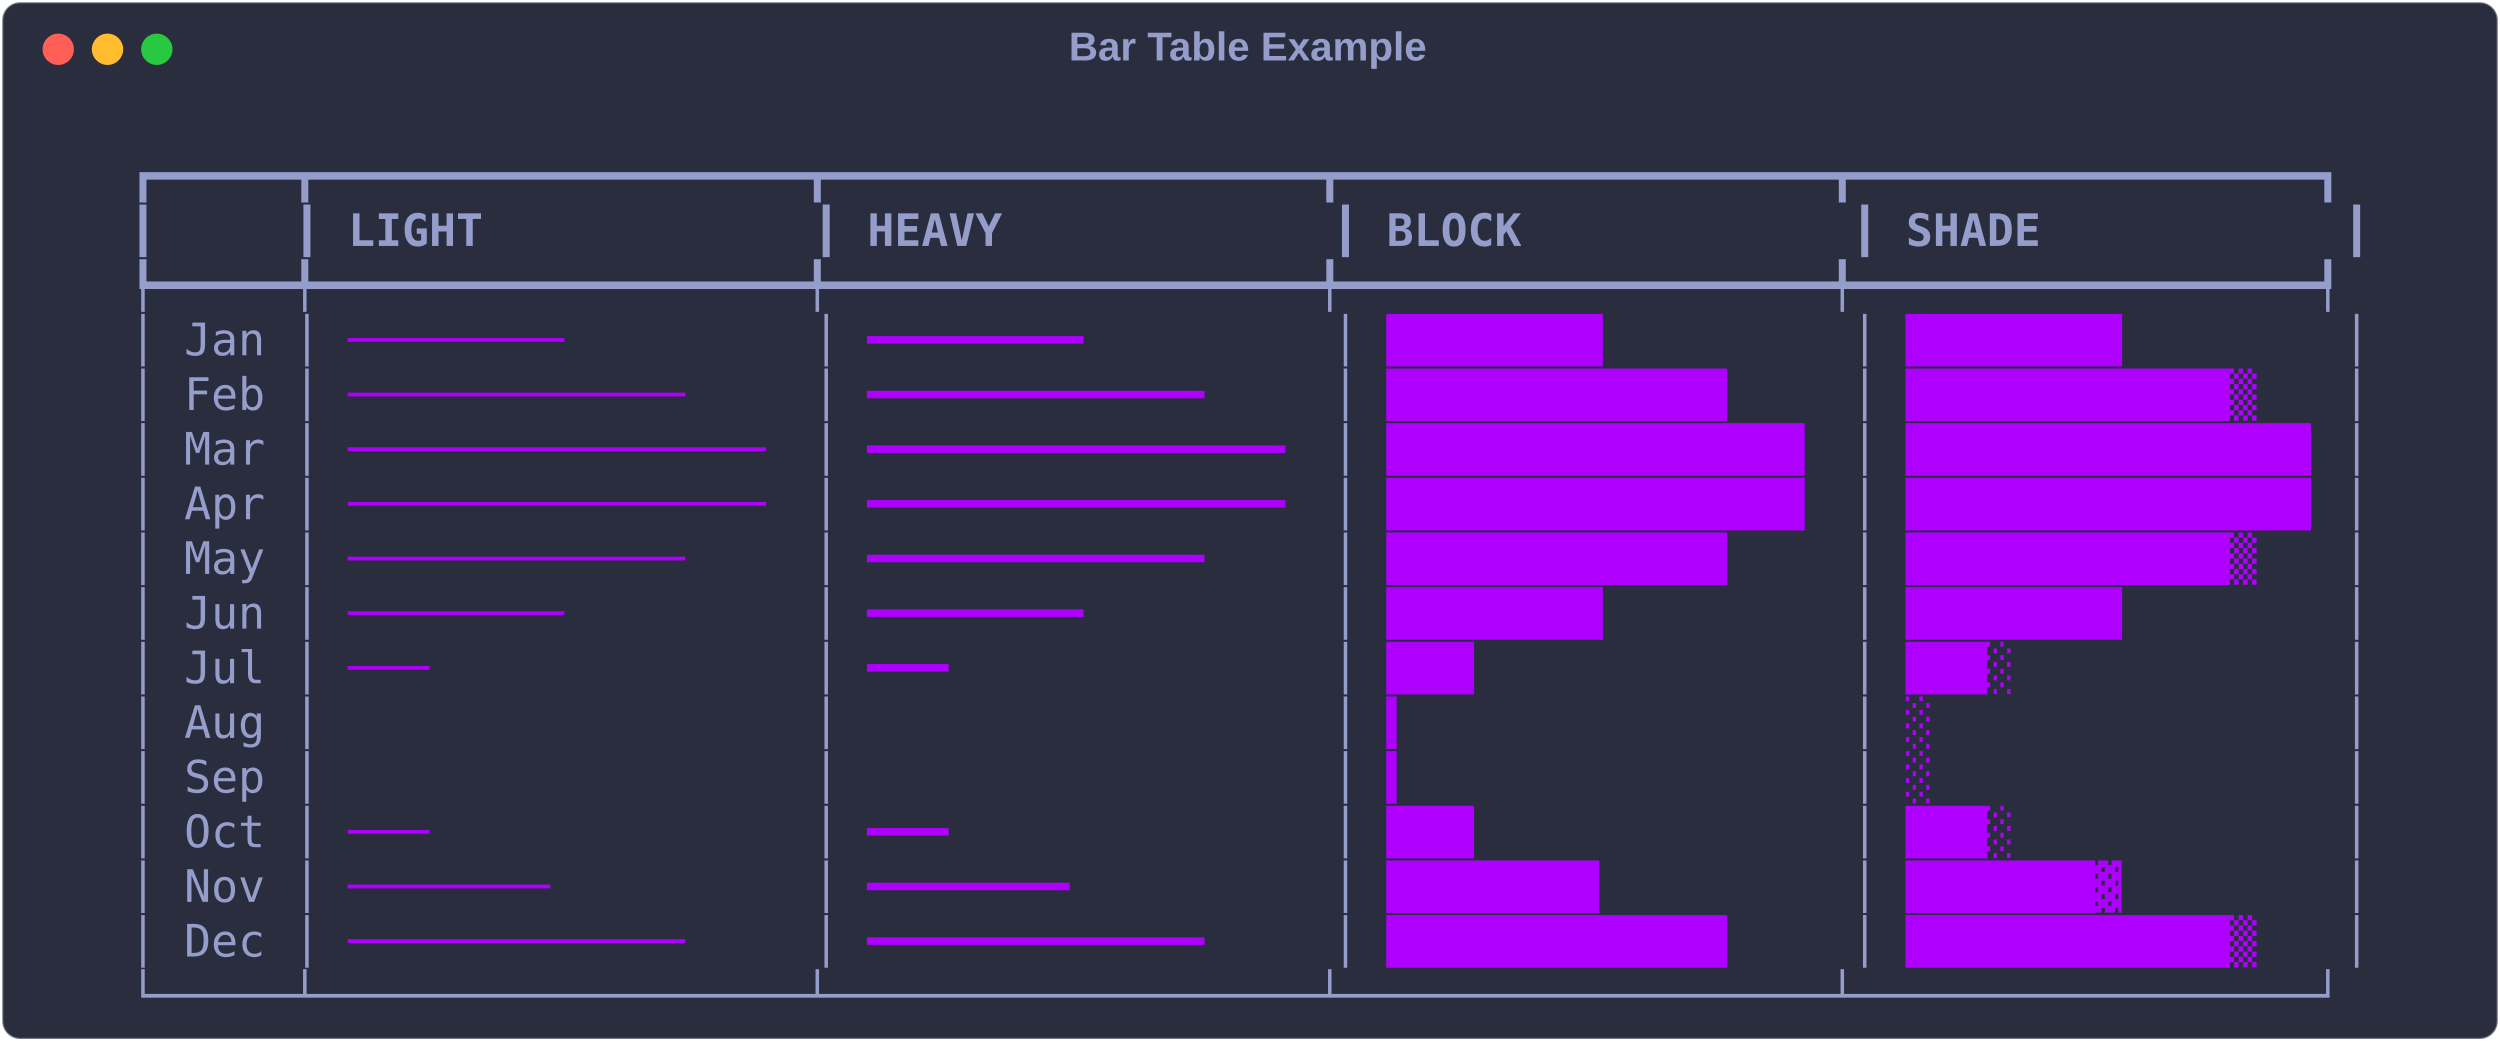
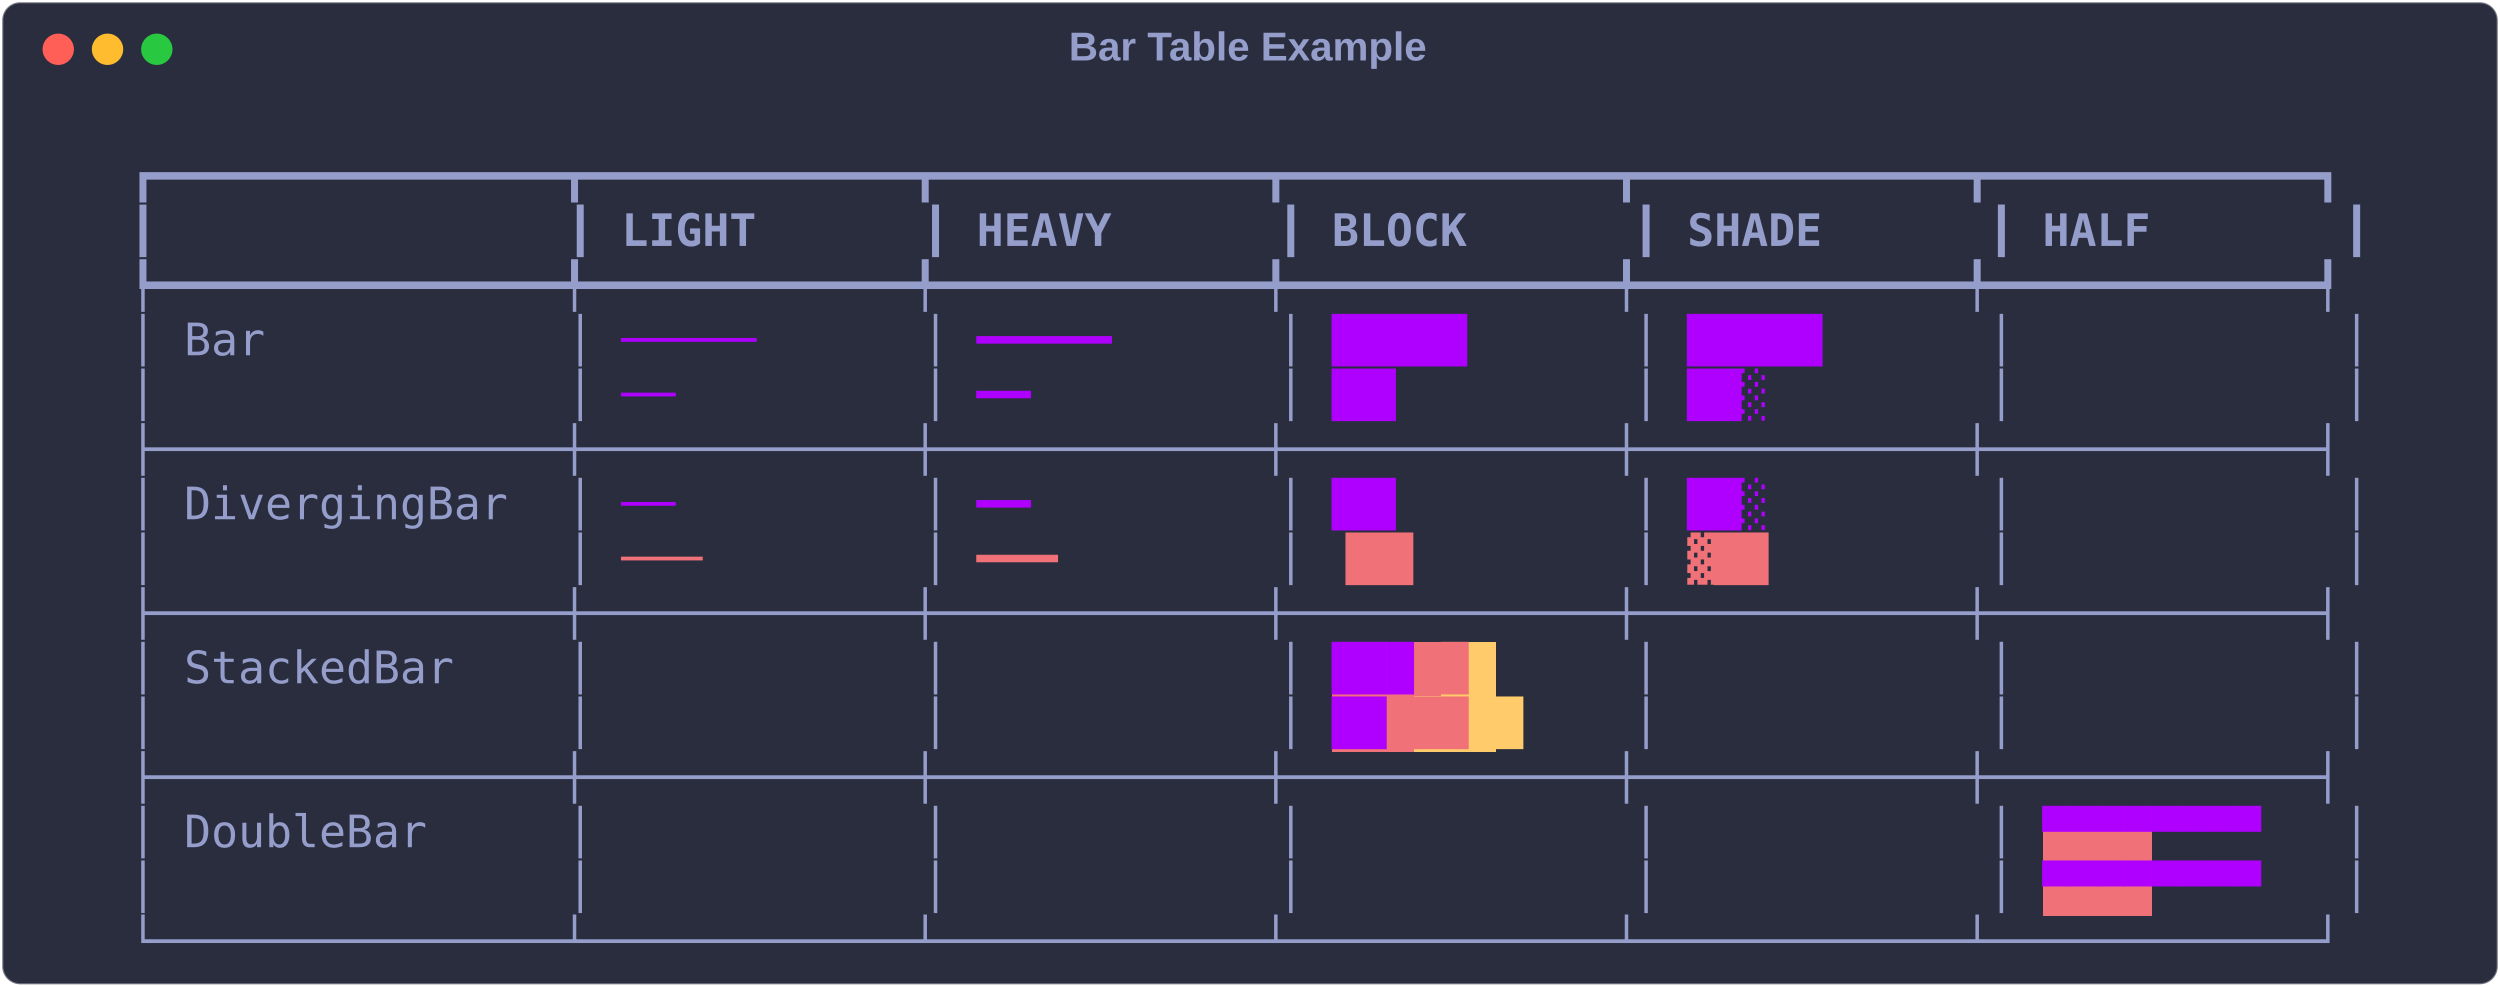
- <svg xmlns="http://www.w3.org/2000/svg" class="rich-terminal" viewBox="0 0 1116 464.8">
+ <svg xmlns="http://www.w3.org/2000/svg" class="rich-terminal" viewBox="0 0 1116 440.4">
  <style>

    @font-face {
        font-family: "Fira Code";
        src: local("FiraCode-Regular"),
                url("https://cdnjs.cloudflare.com/ajax/libs/firacode/6.2.0/woff2/FiraCode-Regular.woff2") format("woff2"),
                url("https://cdnjs.cloudflare.com/ajax/libs/firacode/6.2.0/woff/FiraCode-Regular.woff") format("woff");
        font-style: normal;
        font-weight: 400;
    }
    @font-face {
        font-family: "Fira Code";
        src: local("FiraCode-Bold"),
                url("https://cdnjs.cloudflare.com/ajax/libs/firacode/6.2.0/woff2/FiraCode-Bold.woff2") format("woff2"),
                url("https://cdnjs.cloudflare.com/ajax/libs/firacode/6.2.0/woff/FiraCode-Bold.woff") format("woff");
        font-style: bold;
        font-weight: 700;
    }

-     .terminal-346862782-matrix {
+     .terminal-2998901376-matrix {
        font-family: Fira Code, monospace;
        font-size: 20px;
        line-height: 24.4px;
        font-variant-east-asian: full-width;
    }

-     .terminal-346862782-title {
+     .terminal-2998901376-title {
        font-size: 18px;
        font-weight: bold;
        font-family: arial;
    }

-     .terminal-346862782-r1 { fill: #959dcb }
- .terminal-346862782-r2 { fill: #959dcb;font-weight: bold }
- .terminal-346862782-r3 { fill: #af00ff }
+     .terminal-2998901376-r1 { fill: #959dcb }
+ .terminal-2998901376-r2 { fill: #959dcb;font-weight: bold }
+ .terminal-2998901376-r3 { fill: #af00ff }
+ .terminal-2998901376-r4 { fill: #f07178 }
+ .terminal-2998901376-r5 { fill: #ffcb6b }
    </style>
  <defs>
-     <clipPath id="terminal-346862782-clip-terminal">
-       <rect x="0" y="0" width="1097.0" height="413.8" />
-     </clipPath>
-     <clipPath id="terminal-346862782-line-0">
+     <clipPath id="terminal-2998901376-clip-terminal">
+       <rect x="0" y="0" width="1097.0" height="389.4" />
+     </clipPath>
+     <clipPath id="terminal-2998901376-line-0">
      <rect x="0" y="1.5" width="1098" height="24.65" />
    </clipPath>
-     <clipPath id="terminal-346862782-line-1">
+     <clipPath id="terminal-2998901376-line-1">
      <rect x="0" y="25.9" width="1098" height="24.65" />
    </clipPath>
-     <clipPath id="terminal-346862782-line-2">
+     <clipPath id="terminal-2998901376-line-2">
      <rect x="0" y="50.3" width="1098" height="24.65" />
    </clipPath>
-     <clipPath id="terminal-346862782-line-3">
+     <clipPath id="terminal-2998901376-line-3">
      <rect x="0" y="74.7" width="1098" height="24.65" />
    </clipPath>
-     <clipPath id="terminal-346862782-line-4">
+     <clipPath id="terminal-2998901376-line-4">
      <rect x="0" y="99.1" width="1098" height="24.65" />
    </clipPath>
-     <clipPath id="terminal-346862782-line-5">
+     <clipPath id="terminal-2998901376-line-5">
      <rect x="0" y="123.5" width="1098" height="24.65" />
    </clipPath>
-     <clipPath id="terminal-346862782-line-6">
+     <clipPath id="terminal-2998901376-line-6">
      <rect x="0" y="147.9" width="1098" height="24.65" />
    </clipPath>
-     <clipPath id="terminal-346862782-line-7">
+     <clipPath id="terminal-2998901376-line-7">
      <rect x="0" y="172.3" width="1098" height="24.65" />
    </clipPath>
-     <clipPath id="terminal-346862782-line-8">
+     <clipPath id="terminal-2998901376-line-8">
      <rect x="0" y="196.7" width="1098" height="24.65" />
    </clipPath>
-     <clipPath id="terminal-346862782-line-9">
+     <clipPath id="terminal-2998901376-line-9">
      <rect x="0" y="221.1" width="1098" height="24.65" />
    </clipPath>
-     <clipPath id="terminal-346862782-line-10">
+     <clipPath id="terminal-2998901376-line-10">
      <rect x="0" y="245.5" width="1098" height="24.65" />
    </clipPath>
-     <clipPath id="terminal-346862782-line-11">
+     <clipPath id="terminal-2998901376-line-11">
      <rect x="0" y="269.9" width="1098" height="24.65" />
    </clipPath>
-     <clipPath id="terminal-346862782-line-12">
+     <clipPath id="terminal-2998901376-line-12">
      <rect x="0" y="294.3" width="1098" height="24.65" />
    </clipPath>
-     <clipPath id="terminal-346862782-line-13">
+     <clipPath id="terminal-2998901376-line-13">
      <rect x="0" y="318.7" width="1098" height="24.65" />
    </clipPath>
-     <clipPath id="terminal-346862782-line-14">
+     <clipPath id="terminal-2998901376-line-14">
      <rect x="0" y="343.1" width="1098" height="24.65" />
    </clipPath>
-     <clipPath id="terminal-346862782-line-15">
-       <rect x="0" y="367.5" width="1098" height="24.65" />
-     </clipPath>
  </defs>
-   <rect fill="#292d3e" stroke="rgba(255,255,255,0.35)" stroke-width="1" x="1" y="1" width="1114" height="462.8" rx="8" />
-   <text class="terminal-346862782-title" fill="#959dcb" text-anchor="middle" x="557" y="27">Bar Table Example</text>
+   <rect fill="#292d3e" stroke="rgba(255,255,255,0.35)" stroke-width="1" x="1" y="1" width="1114" height="438.4" rx="8" />
+   <text class="terminal-2998901376-title" fill="#959dcb" text-anchor="middle" x="557" y="27">Bar Table Example</text>
  <g transform="translate(26,22)">
    <circle cx="0" cy="0" r="7" fill="#ff5f57" />
    <circle cx="22" cy="0" r="7" fill="#febc2e" />
    <circle cx="44" cy="0" r="7" fill="#28c840" />
  </g>
-   <g transform="translate(9, 41)" clip-path="url(#terminal-346862782-clip-terminal)">
-     <g class="terminal-346862782-matrix">
-       <text class="terminal-346862782-r1" x="1098" y="20" textLength="12.2" clip-path="url(#terminal-346862782-line-0)">
- </text>
-       <text class="terminal-346862782-r1" x="48.8" y="44.4" textLength="1000.4" clip-path="url(#terminal-346862782-line-1)">┏━━━━━┳━━━━━━━━━━━━━━━━━━┳━━━━━━━━━━━━━━━━━━┳━━━━━━━━━━━━━━━━━━┳━━━━━━━━━━━━━━━━━┓</text>
-       <text class="terminal-346862782-r1" x="1098" y="44.4" textLength="12.2" clip-path="url(#terminal-346862782-line-1)">
- </text>
-       <text class="terminal-346862782-r1" x="48.8" y="68.8" textLength="12.2" clip-path="url(#terminal-346862782-line-2)">┃</text>
-       <text class="terminal-346862782-r1" x="122" y="68.8" textLength="12.2" clip-path="url(#terminal-346862782-line-2)">┃</text>
-       <text class="terminal-346862782-r2" x="146.4" y="68.8" textLength="195.2" clip-path="url(#terminal-346862782-line-2)">LIGHT           </text>
-       <text class="terminal-346862782-r1" x="353.8" y="68.8" textLength="12.2" clip-path="url(#terminal-346862782-line-2)">┃</text>
-       <text class="terminal-346862782-r2" x="378.2" y="68.8" textLength="195.2" clip-path="url(#terminal-346862782-line-2)">HEAVY           </text>
-       <text class="terminal-346862782-r1" x="585.6" y="68.8" textLength="12.2" clip-path="url(#terminal-346862782-line-2)">┃</text>
-       <text class="terminal-346862782-r2" x="610" y="68.8" textLength="195.2" clip-path="url(#terminal-346862782-line-2)">BLOCK           </text>
-       <text class="terminal-346862782-r1" x="817.4" y="68.8" textLength="12.2" clip-path="url(#terminal-346862782-line-2)">┃</text>
-       <text class="terminal-346862782-r2" x="841.8" y="68.8" textLength="183" clip-path="url(#terminal-346862782-line-2)">SHADE          </text>
-       <text class="terminal-346862782-r1" x="1037" y="68.8" textLength="12.2" clip-path="url(#terminal-346862782-line-2)">┃</text>
-       <text class="terminal-346862782-r1" x="1098" y="68.8" textLength="12.2" clip-path="url(#terminal-346862782-line-2)">
- </text>
-       <text class="terminal-346862782-r1" x="48.8" y="93.2" textLength="1000.4" clip-path="url(#terminal-346862782-line-3)">┡━━━━━╇━━━━━━━━━━━━━━━━━━╇━━━━━━━━━━━━━━━━━━╇━━━━━━━━━━━━━━━━━━╇━━━━━━━━━━━━━━━━━┩</text>
-       <text class="terminal-346862782-r1" x="1098" y="93.2" textLength="12.2" clip-path="url(#terminal-346862782-line-3)">
- </text>
-       <text class="terminal-346862782-r1" x="48.8" y="117.6" textLength="12.2" clip-path="url(#terminal-346862782-line-4)">│</text>
-       <text class="terminal-346862782-r1" x="73.2" y="117.6" textLength="36.6" clip-path="url(#terminal-346862782-line-4)">Jan</text>
-       <text class="terminal-346862782-r1" x="122" y="117.6" textLength="12.2" clip-path="url(#terminal-346862782-line-4)">│</text>
-       <text class="terminal-346862782-r3" x="146.4" y="117.6" textLength="195.2" clip-path="url(#terminal-346862782-line-4)">────────        </text>
-       <text class="terminal-346862782-r1" x="353.8" y="117.6" textLength="12.2" clip-path="url(#terminal-346862782-line-4)">│</text>
-       <text class="terminal-346862782-r3" x="378.2" y="117.6" textLength="195.2" clip-path="url(#terminal-346862782-line-4)">━━━━━━━━        </text>
-       <text class="terminal-346862782-r1" x="585.6" y="117.6" textLength="12.2" clip-path="url(#terminal-346862782-line-4)">│</text>
-       <text class="terminal-346862782-r3" x="610" y="117.6" textLength="195.2" clip-path="url(#terminal-346862782-line-4)">████████        </text>
-       <text class="terminal-346862782-r1" x="817.4" y="117.6" textLength="12.2" clip-path="url(#terminal-346862782-line-4)">│</text>
-       <text class="terminal-346862782-r3" x="841.8" y="117.6" textLength="183" clip-path="url(#terminal-346862782-line-4)">████████       </text>
-       <text class="terminal-346862782-r1" x="1037" y="117.6" textLength="12.2" clip-path="url(#terminal-346862782-line-4)">│</text>
-       <text class="terminal-346862782-r1" x="1098" y="117.6" textLength="12.2" clip-path="url(#terminal-346862782-line-4)">
- </text>
-       <text class="terminal-346862782-r1" x="48.8" y="142" textLength="12.2" clip-path="url(#terminal-346862782-line-5)">│</text>
-       <text class="terminal-346862782-r1" x="73.2" y="142" textLength="36.6" clip-path="url(#terminal-346862782-line-5)">Feb</text>
-       <text class="terminal-346862782-r1" x="122" y="142" textLength="12.2" clip-path="url(#terminal-346862782-line-5)">│</text>
-       <text class="terminal-346862782-r3" x="146.4" y="142" textLength="195.2" clip-path="url(#terminal-346862782-line-5)">────────────╴   </text>
-       <text class="terminal-346862782-r1" x="353.8" y="142" textLength="12.2" clip-path="url(#terminal-346862782-line-5)">│</text>
-       <text class="terminal-346862782-r3" x="378.2" y="142" textLength="195.2" clip-path="url(#terminal-346862782-line-5)">━━━━━━━━━━━━╸   </text>
-       <text class="terminal-346862782-r1" x="585.6" y="142" textLength="12.2" clip-path="url(#terminal-346862782-line-5)">│</text>
-       <text class="terminal-346862782-r3" x="610" y="142" textLength="195.2" clip-path="url(#terminal-346862782-line-5)">████████████▋   </text>
-       <text class="terminal-346862782-r1" x="817.4" y="142" textLength="12.2" clip-path="url(#terminal-346862782-line-5)">│</text>
-       <text class="terminal-346862782-r3" x="841.8" y="142" textLength="183" clip-path="url(#terminal-346862782-line-5)">████████████▒  </text>
-       <text class="terminal-346862782-r1" x="1037" y="142" textLength="12.2" clip-path="url(#terminal-346862782-line-5)">│</text>
-       <text class="terminal-346862782-r1" x="1098" y="142" textLength="12.2" clip-path="url(#terminal-346862782-line-5)">
- </text>
-       <text class="terminal-346862782-r1" x="48.8" y="166.4" textLength="12.2" clip-path="url(#terminal-346862782-line-6)">│</text>
-       <text class="terminal-346862782-r1" x="73.2" y="166.4" textLength="36.6" clip-path="url(#terminal-346862782-line-6)">Mar</text>
-       <text class="terminal-346862782-r1" x="122" y="166.4" textLength="12.2" clip-path="url(#terminal-346862782-line-6)">│</text>
-       <text class="terminal-346862782-r3" x="146.4" y="166.4" textLength="195.2" clip-path="url(#terminal-346862782-line-6)">───────────────╴</text>
-       <text class="terminal-346862782-r1" x="353.8" y="166.4" textLength="12.2" clip-path="url(#terminal-346862782-line-6)">│</text>
-       <text class="terminal-346862782-r3" x="378.2" y="166.4" textLength="195.2" clip-path="url(#terminal-346862782-line-6)">━━━━━━━━━━━━━━━╸</text>
-       <text class="terminal-346862782-r1" x="585.6" y="166.4" textLength="12.2" clip-path="url(#terminal-346862782-line-6)">│</text>
-       <text class="terminal-346862782-r3" x="610" y="166.4" textLength="195.2" clip-path="url(#terminal-346862782-line-6)">███████████████▌</text>
-       <text class="terminal-346862782-r1" x="817.4" y="166.4" textLength="12.2" clip-path="url(#terminal-346862782-line-6)">│</text>
-       <text class="terminal-346862782-r3" x="841.8" y="166.4" textLength="183" clip-path="url(#terminal-346862782-line-6)">███████████████</text>
-       <text class="terminal-346862782-r1" x="1037" y="166.4" textLength="12.2" clip-path="url(#terminal-346862782-line-6)">│</text>
-       <text class="terminal-346862782-r1" x="1098" y="166.4" textLength="12.2" clip-path="url(#terminal-346862782-line-6)">
- </text>
-       <text class="terminal-346862782-r1" x="48.8" y="190.8" textLength="12.2" clip-path="url(#terminal-346862782-line-7)">│</text>
-       <text class="terminal-346862782-r1" x="73.2" y="190.8" textLength="36.6" clip-path="url(#terminal-346862782-line-7)">Apr</text>
-       <text class="terminal-346862782-r1" x="122" y="190.8" textLength="12.2" clip-path="url(#terminal-346862782-line-7)">│</text>
-       <text class="terminal-346862782-r3" x="146.4" y="190.8" textLength="195.2" clip-path="url(#terminal-346862782-line-7)">───────────────╴</text>
-       <text class="terminal-346862782-r1" x="353.8" y="190.8" textLength="12.2" clip-path="url(#terminal-346862782-line-7)">│</text>
-       <text class="terminal-346862782-r3" x="378.2" y="190.8" textLength="195.2" clip-path="url(#terminal-346862782-line-7)">━━━━━━━━━━━━━━━╸</text>
-       <text class="terminal-346862782-r1" x="585.6" y="190.8" textLength="12.2" clip-path="url(#terminal-346862782-line-7)">│</text>
-       <text class="terminal-346862782-r3" x="610" y="190.8" textLength="195.2" clip-path="url(#terminal-346862782-line-7)">███████████████▌</text>
-       <text class="terminal-346862782-r1" x="817.4" y="190.8" textLength="12.2" clip-path="url(#terminal-346862782-line-7)">│</text>
-       <text class="terminal-346862782-r3" x="841.8" y="190.8" textLength="183" clip-path="url(#terminal-346862782-line-7)">███████████████</text>
-       <text class="terminal-346862782-r1" x="1037" y="190.8" textLength="12.2" clip-path="url(#terminal-346862782-line-7)">│</text>
-       <text class="terminal-346862782-r1" x="1098" y="190.8" textLength="12.2" clip-path="url(#terminal-346862782-line-7)">
- </text>
-       <text class="terminal-346862782-r1" x="48.8" y="215.2" textLength="12.2" clip-path="url(#terminal-346862782-line-8)">│</text>
-       <text class="terminal-346862782-r1" x="73.2" y="215.2" textLength="36.6" clip-path="url(#terminal-346862782-line-8)">May</text>
-       <text class="terminal-346862782-r1" x="122" y="215.2" textLength="12.2" clip-path="url(#terminal-346862782-line-8)">│</text>
-       <text class="terminal-346862782-r3" x="146.4" y="215.2" textLength="195.2" clip-path="url(#terminal-346862782-line-8)">────────────╴   </text>
-       <text class="terminal-346862782-r1" x="353.8" y="215.2" textLength="12.2" clip-path="url(#terminal-346862782-line-8)">│</text>
-       <text class="terminal-346862782-r3" x="378.2" y="215.2" textLength="195.2" clip-path="url(#terminal-346862782-line-8)">━━━━━━━━━━━━╸   </text>
-       <text class="terminal-346862782-r1" x="585.6" y="215.2" textLength="12.2" clip-path="url(#terminal-346862782-line-8)">│</text>
-       <text class="terminal-346862782-r3" x="610" y="215.2" textLength="195.2" clip-path="url(#terminal-346862782-line-8)">████████████▋   </text>
-       <text class="terminal-346862782-r1" x="817.4" y="215.2" textLength="12.2" clip-path="url(#terminal-346862782-line-8)">│</text>
-       <text class="terminal-346862782-r3" x="841.8" y="215.2" textLength="183" clip-path="url(#terminal-346862782-line-8)">████████████▒  </text>
-       <text class="terminal-346862782-r1" x="1037" y="215.2" textLength="12.2" clip-path="url(#terminal-346862782-line-8)">│</text>
-       <text class="terminal-346862782-r1" x="1098" y="215.2" textLength="12.2" clip-path="url(#terminal-346862782-line-8)">
- </text>
-       <text class="terminal-346862782-r1" x="48.8" y="239.6" textLength="12.2" clip-path="url(#terminal-346862782-line-9)">│</text>
-       <text class="terminal-346862782-r1" x="73.2" y="239.6" textLength="36.6" clip-path="url(#terminal-346862782-line-9)">Jun</text>
-       <text class="terminal-346862782-r1" x="122" y="239.6" textLength="12.2" clip-path="url(#terminal-346862782-line-9)">│</text>
-       <text class="terminal-346862782-r3" x="146.4" y="239.6" textLength="195.2" clip-path="url(#terminal-346862782-line-9)">────────        </text>
-       <text class="terminal-346862782-r1" x="353.8" y="239.6" textLength="12.2" clip-path="url(#terminal-346862782-line-9)">│</text>
-       <text class="terminal-346862782-r3" x="378.2" y="239.6" textLength="195.2" clip-path="url(#terminal-346862782-line-9)">━━━━━━━━        </text>
-       <text class="terminal-346862782-r1" x="585.6" y="239.6" textLength="12.2" clip-path="url(#terminal-346862782-line-9)">│</text>
-       <text class="terminal-346862782-r3" x="610" y="239.6" textLength="195.2" clip-path="url(#terminal-346862782-line-9)">████████        </text>
-       <text class="terminal-346862782-r1" x="817.4" y="239.6" textLength="12.2" clip-path="url(#terminal-346862782-line-9)">│</text>
-       <text class="terminal-346862782-r3" x="841.8" y="239.6" textLength="183" clip-path="url(#terminal-346862782-line-9)">████████       </text>
-       <text class="terminal-346862782-r1" x="1037" y="239.6" textLength="12.2" clip-path="url(#terminal-346862782-line-9)">│</text>
-       <text class="terminal-346862782-r1" x="1098" y="239.6" textLength="12.2" clip-path="url(#terminal-346862782-line-9)">
- </text>
-       <text class="terminal-346862782-r1" x="48.8" y="264" textLength="12.2" clip-path="url(#terminal-346862782-line-10)">│</text>
-       <text class="terminal-346862782-r1" x="73.2" y="264" textLength="36.6" clip-path="url(#terminal-346862782-line-10)">Jul</text>
-       <text class="terminal-346862782-r1" x="122" y="264" textLength="12.2" clip-path="url(#terminal-346862782-line-10)">│</text>
-       <text class="terminal-346862782-r3" x="146.4" y="264" textLength="195.2" clip-path="url(#terminal-346862782-line-10)">───             </text>
-       <text class="terminal-346862782-r1" x="353.8" y="264" textLength="12.2" clip-path="url(#terminal-346862782-line-10)">│</text>
-       <text class="terminal-346862782-r3" x="378.2" y="264" textLength="195.2" clip-path="url(#terminal-346862782-line-10)">━━━             </text>
-       <text class="terminal-346862782-r1" x="585.6" y="264" textLength="12.2" clip-path="url(#terminal-346862782-line-10)">│</text>
-       <text class="terminal-346862782-r3" x="610" y="264" textLength="195.2" clip-path="url(#terminal-346862782-line-10)">███▎            </text>
-       <text class="terminal-346862782-r1" x="817.4" y="264" textLength="12.2" clip-path="url(#terminal-346862782-line-10)">│</text>
-       <text class="terminal-346862782-r3" x="841.8" y="264" textLength="183" clip-path="url(#terminal-346862782-line-10)">███░           </text>
-       <text class="terminal-346862782-r1" x="1037" y="264" textLength="12.2" clip-path="url(#terminal-346862782-line-10)">│</text>
-       <text class="terminal-346862782-r1" x="1098" y="264" textLength="12.2" clip-path="url(#terminal-346862782-line-10)">
- </text>
-       <text class="terminal-346862782-r1" x="48.8" y="288.4" textLength="12.2" clip-path="url(#terminal-346862782-line-11)">│</text>
-       <text class="terminal-346862782-r1" x="73.2" y="288.4" textLength="36.6" clip-path="url(#terminal-346862782-line-11)">Aug</text>
-       <text class="terminal-346862782-r1" x="122" y="288.4" textLength="12.2" clip-path="url(#terminal-346862782-line-11)">│</text>
-       <text class="terminal-346862782-r1" x="353.8" y="288.4" textLength="12.2" clip-path="url(#terminal-346862782-line-11)">│</text>
-       <text class="terminal-346862782-r1" x="585.6" y="288.4" textLength="12.2" clip-path="url(#terminal-346862782-line-11)">│</text>
-       <text class="terminal-346862782-r3" x="610" y="288.4" textLength="195.2" clip-path="url(#terminal-346862782-line-11)">▍               </text>
-       <text class="terminal-346862782-r1" x="817.4" y="288.4" textLength="12.2" clip-path="url(#terminal-346862782-line-11)">│</text>
-       <text class="terminal-346862782-r3" x="841.8" y="288.4" textLength="183" clip-path="url(#terminal-346862782-line-11)">░              </text>
-       <text class="terminal-346862782-r1" x="1037" y="288.4" textLength="12.2" clip-path="url(#terminal-346862782-line-11)">│</text>
-       <text class="terminal-346862782-r1" x="1098" y="288.4" textLength="12.2" clip-path="url(#terminal-346862782-line-11)">
- </text>
-       <text class="terminal-346862782-r1" x="48.8" y="312.8" textLength="12.2" clip-path="url(#terminal-346862782-line-12)">│</text>
-       <text class="terminal-346862782-r1" x="73.2" y="312.8" textLength="36.6" clip-path="url(#terminal-346862782-line-12)">Sep</text>
-       <text class="terminal-346862782-r1" x="122" y="312.8" textLength="12.2" clip-path="url(#terminal-346862782-line-12)">│</text>
-       <text class="terminal-346862782-r1" x="353.8" y="312.8" textLength="12.2" clip-path="url(#terminal-346862782-line-12)">│</text>
-       <text class="terminal-346862782-r1" x="585.6" y="312.8" textLength="12.2" clip-path="url(#terminal-346862782-line-12)">│</text>
-       <text class="terminal-346862782-r3" x="610" y="312.8" textLength="195.2" clip-path="url(#terminal-346862782-line-12)">▍               </text>
-       <text class="terminal-346862782-r1" x="817.4" y="312.8" textLength="12.2" clip-path="url(#terminal-346862782-line-12)">│</text>
-       <text class="terminal-346862782-r3" x="841.8" y="312.8" textLength="183" clip-path="url(#terminal-346862782-line-12)">░              </text>
-       <text class="terminal-346862782-r1" x="1037" y="312.8" textLength="12.2" clip-path="url(#terminal-346862782-line-12)">│</text>
-       <text class="terminal-346862782-r1" x="1098" y="312.8" textLength="12.2" clip-path="url(#terminal-346862782-line-12)">
- </text>
-       <text class="terminal-346862782-r1" x="48.8" y="337.2" textLength="12.2" clip-path="url(#terminal-346862782-line-13)">│</text>
-       <text class="terminal-346862782-r1" x="73.2" y="337.2" textLength="36.6" clip-path="url(#terminal-346862782-line-13)">Oct</text>
-       <text class="terminal-346862782-r1" x="122" y="337.2" textLength="12.2" clip-path="url(#terminal-346862782-line-13)">│</text>
-       <text class="terminal-346862782-r3" x="146.4" y="337.2" textLength="195.2" clip-path="url(#terminal-346862782-line-13)">───             </text>
-       <text class="terminal-346862782-r1" x="353.8" y="337.2" textLength="12.2" clip-path="url(#terminal-346862782-line-13)">│</text>
-       <text class="terminal-346862782-r3" x="378.2" y="337.2" textLength="195.2" clip-path="url(#terminal-346862782-line-13)">━━━             </text>
-       <text class="terminal-346862782-r1" x="585.6" y="337.2" textLength="12.2" clip-path="url(#terminal-346862782-line-13)">│</text>
-       <text class="terminal-346862782-r3" x="610" y="337.2" textLength="195.2" clip-path="url(#terminal-346862782-line-13)">███▎            </text>
-       <text class="terminal-346862782-r1" x="817.4" y="337.2" textLength="12.2" clip-path="url(#terminal-346862782-line-13)">│</text>
-       <text class="terminal-346862782-r3" x="841.8" y="337.2" textLength="183" clip-path="url(#terminal-346862782-line-13)">███░           </text>
-       <text class="terminal-346862782-r1" x="1037" y="337.2" textLength="12.2" clip-path="url(#terminal-346862782-line-13)">│</text>
-       <text class="terminal-346862782-r1" x="1098" y="337.2" textLength="12.2" clip-path="url(#terminal-346862782-line-13)">
- </text>
-       <text class="terminal-346862782-r1" x="48.8" y="361.6" textLength="12.2" clip-path="url(#terminal-346862782-line-14)">│</text>
-       <text class="terminal-346862782-r1" x="73.2" y="361.6" textLength="36.6" clip-path="url(#terminal-346862782-line-14)">Nov</text>
-       <text class="terminal-346862782-r1" x="122" y="361.6" textLength="12.2" clip-path="url(#terminal-346862782-line-14)">│</text>
-       <text class="terminal-346862782-r3" x="146.4" y="361.6" textLength="195.2" clip-path="url(#terminal-346862782-line-14)">───────╴        </text>
-       <text class="terminal-346862782-r1" x="353.8" y="361.6" textLength="12.2" clip-path="url(#terminal-346862782-line-14)">│</text>
-       <text class="terminal-346862782-r3" x="378.2" y="361.6" textLength="195.2" clip-path="url(#terminal-346862782-line-14)">━━━━━━━╸        </text>
-       <text class="terminal-346862782-r1" x="585.6" y="361.6" textLength="12.2" clip-path="url(#terminal-346862782-line-14)">│</text>
-       <text class="terminal-346862782-r3" x="610" y="361.6" textLength="195.2" clip-path="url(#terminal-346862782-line-14)">███████▉        </text>
-       <text class="terminal-346862782-r1" x="817.4" y="361.6" textLength="12.2" clip-path="url(#terminal-346862782-line-14)">│</text>
-       <text class="terminal-346862782-r3" x="841.8" y="361.6" textLength="183" clip-path="url(#terminal-346862782-line-14)">███████▓       </text>
-       <text class="terminal-346862782-r1" x="1037" y="361.6" textLength="12.2" clip-path="url(#terminal-346862782-line-14)">│</text>
-       <text class="terminal-346862782-r1" x="1098" y="361.6" textLength="12.2" clip-path="url(#terminal-346862782-line-14)">
- </text>
-       <text class="terminal-346862782-r1" x="48.8" y="386" textLength="12.2" clip-path="url(#terminal-346862782-line-15)">│</text>
-       <text class="terminal-346862782-r1" x="73.2" y="386" textLength="36.6" clip-path="url(#terminal-346862782-line-15)">Dec</text>
-       <text class="terminal-346862782-r1" x="122" y="386" textLength="12.2" clip-path="url(#terminal-346862782-line-15)">│</text>
-       <text class="terminal-346862782-r3" x="146.4" y="386" textLength="195.2" clip-path="url(#terminal-346862782-line-15)">────────────╴   </text>
-       <text class="terminal-346862782-r1" x="353.8" y="386" textLength="12.2" clip-path="url(#terminal-346862782-line-15)">│</text>
-       <text class="terminal-346862782-r3" x="378.2" y="386" textLength="195.2" clip-path="url(#terminal-346862782-line-15)">━━━━━━━━━━━━╸   </text>
-       <text class="terminal-346862782-r1" x="585.6" y="386" textLength="12.2" clip-path="url(#terminal-346862782-line-15)">│</text>
-       <text class="terminal-346862782-r3" x="610" y="386" textLength="195.2" clip-path="url(#terminal-346862782-line-15)">████████████▋   </text>
-       <text class="terminal-346862782-r1" x="817.4" y="386" textLength="12.2" clip-path="url(#terminal-346862782-line-15)">│</text>
-       <text class="terminal-346862782-r3" x="841.8" y="386" textLength="183" clip-path="url(#terminal-346862782-line-15)">████████████▒  </text>
-       <text class="terminal-346862782-r1" x="1037" y="386" textLength="12.2" clip-path="url(#terminal-346862782-line-15)">│</text>
-       <text class="terminal-346862782-r1" x="1098" y="386" textLength="12.2" clip-path="url(#terminal-346862782-line-15)">
- </text>
-       <text class="terminal-346862782-r1" x="48.8" y="410.4" textLength="1000.4" clip-path="url(#terminal-346862782-line-16)">└─────┴──────────────────┴──────────────────┴──────────────────┴─────────────────┘</text>
-       <text class="terminal-346862782-r1" x="1098" y="410.4" textLength="12.2" clip-path="url(#terminal-346862782-line-16)">
+   <g transform="translate(9, 41)" clip-path="url(#terminal-2998901376-clip-terminal)">
+     <rect fill="#f07178" x="585.6" y="245.5" width="12.2" height="24.65" shape-rendering="crispEdges" />
+     <rect fill="#f07178" x="597.8" y="245.5" width="12.2" height="24.65" shape-rendering="crispEdges" />
+     <rect fill="#f07178" x="610" y="245.5" width="12.2" height="24.65" shape-rendering="crispEdges" />
+     <rect fill="#f07178" x="622.2" y="245.5" width="12.2" height="24.65" shape-rendering="crispEdges" />
+     <rect fill="#ffcb6b" x="634.4" y="245.5" width="12.2" height="24.65" shape-rendering="crispEdges" />
+     <rect fill="#ffcb6b" x="646.6" y="245.5" width="12.2" height="24.65" shape-rendering="crispEdges" />
+     <rect fill="#f07178" x="585.6" y="269.9" width="12.2" height="24.65" shape-rendering="crispEdges" />
+     <rect fill="#f07178" x="597.8" y="269.9" width="12.2" height="24.65" shape-rendering="crispEdges" />
+     <rect fill="#f07178" x="610" y="269.9" width="12.2" height="24.65" shape-rendering="crispEdges" />
+     <rect fill="#ffcb6b" x="622.2" y="269.9" width="12.2" height="24.65" shape-rendering="crispEdges" />
+     <rect fill="#ffcb6b" x="634.4" y="269.9" width="12.2" height="24.65" shape-rendering="crispEdges" />
+     <rect fill="#ffcb6b" x="646.6" y="269.9" width="12.2" height="24.65" shape-rendering="crispEdges" />
+     <rect fill="#f07178" x="902.8" y="318.7" width="12.2" height="24.65" shape-rendering="crispEdges" />
+     <rect fill="#f07178" x="915" y="318.7" width="12.2" height="24.65" shape-rendering="crispEdges" />
+     <rect fill="#f07178" x="927.2" y="318.7" width="12.2" height="24.65" shape-rendering="crispEdges" />
+     <rect fill="#f07178" x="939.4" y="318.7" width="12.2" height="24.65" shape-rendering="crispEdges" />
+     <rect fill="#f07178" x="902.8" y="343.1" width="12.2" height="24.65" shape-rendering="crispEdges" />
+     <rect fill="#f07178" x="915" y="343.1" width="12.2" height="24.65" shape-rendering="crispEdges" />
+     <rect fill="#f07178" x="927.2" y="343.1" width="12.2" height="24.65" shape-rendering="crispEdges" />
+     <rect fill="#f07178" x="939.4" y="343.1" width="12.2" height="24.65" shape-rendering="crispEdges" />
+     <g class="terminal-2998901376-matrix">
+       <text class="terminal-2998901376-r1" x="1098" y="20" textLength="12.2" clip-path="url(#terminal-2998901376-line-0)">
+ </text>
+       <text class="terminal-2998901376-r1" x="48.8" y="44.4" textLength="1000.4" clip-path="url(#terminal-2998901376-line-1)">┏━━━━━━━━━━━━━━━┳━━━━━━━━━━━━┳━━━━━━━━━━━━┳━━━━━━━━━━━━┳━━━━━━━━━━━━┳━━━━━━━━━━━━┓</text>
+       <text class="terminal-2998901376-r1" x="1098" y="44.4" textLength="12.2" clip-path="url(#terminal-2998901376-line-1)">
+ </text>
+       <text class="terminal-2998901376-r1" x="48.8" y="68.8" textLength="12.2" clip-path="url(#terminal-2998901376-line-2)">┃</text>
+       <text class="terminal-2998901376-r1" x="244" y="68.8" textLength="12.2" clip-path="url(#terminal-2998901376-line-2)">┃</text>
+       <text class="terminal-2998901376-r2" x="268.4" y="68.8" textLength="122" clip-path="url(#terminal-2998901376-line-2)">LIGHT     </text>
+       <text class="terminal-2998901376-r1" x="402.6" y="68.8" textLength="12.2" clip-path="url(#terminal-2998901376-line-2)">┃</text>
+       <text class="terminal-2998901376-r2" x="427" y="68.8" textLength="122" clip-path="url(#terminal-2998901376-line-2)">HEAVY     </text>
+       <text class="terminal-2998901376-r1" x="561.2" y="68.8" textLength="12.2" clip-path="url(#terminal-2998901376-line-2)">┃</text>
+       <text class="terminal-2998901376-r2" x="585.6" y="68.8" textLength="122" clip-path="url(#terminal-2998901376-line-2)">BLOCK     </text>
+       <text class="terminal-2998901376-r1" x="719.8" y="68.8" textLength="12.2" clip-path="url(#terminal-2998901376-line-2)">┃</text>
+       <text class="terminal-2998901376-r2" x="744.2" y="68.8" textLength="122" clip-path="url(#terminal-2998901376-line-2)">SHADE     </text>
+       <text class="terminal-2998901376-r1" x="878.4" y="68.8" textLength="12.2" clip-path="url(#terminal-2998901376-line-2)">┃</text>
+       <text class="terminal-2998901376-r2" x="902.8" y="68.8" textLength="122" clip-path="url(#terminal-2998901376-line-2)">HALF      </text>
+       <text class="terminal-2998901376-r1" x="1037" y="68.8" textLength="12.2" clip-path="url(#terminal-2998901376-line-2)">┃</text>
+       <text class="terminal-2998901376-r1" x="1098" y="68.8" textLength="12.2" clip-path="url(#terminal-2998901376-line-2)">
+ </text>
+       <text class="terminal-2998901376-r1" x="48.8" y="93.2" textLength="1000.4" clip-path="url(#terminal-2998901376-line-3)">┡━━━━━━━━━━━━━━━╇━━━━━━━━━━━━╇━━━━━━━━━━━━╇━━━━━━━━━━━━╇━━━━━━━━━━━━╇━━━━━━━━━━━━┩</text>
+       <text class="terminal-2998901376-r1" x="1098" y="93.2" textLength="12.2" clip-path="url(#terminal-2998901376-line-3)">
+ </text>
+       <text class="terminal-2998901376-r1" x="48.8" y="117.6" textLength="12.2" clip-path="url(#terminal-2998901376-line-4)">│</text>
+       <text class="terminal-2998901376-r1" x="73.2" y="117.6" textLength="158.6" clip-path="url(#terminal-2998901376-line-4)">Bar          </text>
+       <text class="terminal-2998901376-r1" x="244" y="117.6" textLength="12.2" clip-path="url(#terminal-2998901376-line-4)">│</text>
+       <text class="terminal-2998901376-r3" x="268.4" y="117.6" textLength="122" clip-path="url(#terminal-2998901376-line-4)">─────     </text>
+       <text class="terminal-2998901376-r1" x="402.6" y="117.6" textLength="12.2" clip-path="url(#terminal-2998901376-line-4)">│</text>
+       <text class="terminal-2998901376-r3" x="427" y="117.6" textLength="122" clip-path="url(#terminal-2998901376-line-4)">━━━━━     </text>
+       <text class="terminal-2998901376-r1" x="561.2" y="117.6" textLength="12.2" clip-path="url(#terminal-2998901376-line-4)">│</text>
+       <text class="terminal-2998901376-r3" x="585.6" y="117.6" textLength="122" clip-path="url(#terminal-2998901376-line-4)">█████     </text>
+       <text class="terminal-2998901376-r1" x="719.8" y="117.6" textLength="12.2" clip-path="url(#terminal-2998901376-line-4)">│</text>
+       <text class="terminal-2998901376-r3" x="744.2" y="117.6" textLength="122" clip-path="url(#terminal-2998901376-line-4)">█████     </text>
+       <text class="terminal-2998901376-r1" x="878.4" y="117.6" textLength="12.2" clip-path="url(#terminal-2998901376-line-4)">│</text>
+       <text class="terminal-2998901376-r1" x="1037" y="117.6" textLength="12.2" clip-path="url(#terminal-2998901376-line-4)">│</text>
+       <text class="terminal-2998901376-r1" x="1098" y="117.6" textLength="12.2" clip-path="url(#terminal-2998901376-line-4)">
+ </text>
+       <text class="terminal-2998901376-r1" x="48.8" y="142" textLength="12.2" clip-path="url(#terminal-2998901376-line-5)">│</text>
+       <text class="terminal-2998901376-r1" x="244" y="142" textLength="12.2" clip-path="url(#terminal-2998901376-line-5)">│</text>
+       <text class="terminal-2998901376-r3" x="268.4" y="142" textLength="122" clip-path="url(#terminal-2998901376-line-5)">──        </text>
+       <text class="terminal-2998901376-r1" x="402.6" y="142" textLength="12.2" clip-path="url(#terminal-2998901376-line-5)">│</text>
+       <text class="terminal-2998901376-r3" x="427" y="142" textLength="122" clip-path="url(#terminal-2998901376-line-5)">━━        </text>
+       <text class="terminal-2998901376-r1" x="561.2" y="142" textLength="12.2" clip-path="url(#terminal-2998901376-line-5)">│</text>
+       <text class="terminal-2998901376-r3" x="585.6" y="142" textLength="122" clip-path="url(#terminal-2998901376-line-5)">██▍       </text>
+       <text class="terminal-2998901376-r1" x="719.8" y="142" textLength="12.2" clip-path="url(#terminal-2998901376-line-5)">│</text>
+       <text class="terminal-2998901376-r3" x="744.2" y="142" textLength="122" clip-path="url(#terminal-2998901376-line-5)">██░       </text>
+       <text class="terminal-2998901376-r1" x="878.4" y="142" textLength="12.2" clip-path="url(#terminal-2998901376-line-5)">│</text>
+       <text class="terminal-2998901376-r1" x="1037" y="142" textLength="12.2" clip-path="url(#terminal-2998901376-line-5)">│</text>
+       <text class="terminal-2998901376-r1" x="1098" y="142" textLength="12.2" clip-path="url(#terminal-2998901376-line-5)">
+ </text>
+       <text class="terminal-2998901376-r1" x="48.8" y="166.4" textLength="1000.4" clip-path="url(#terminal-2998901376-line-6)">├───────────────┼────────────┼────────────┼────────────┼────────────┼────────────┤</text>
+       <text class="terminal-2998901376-r1" x="1098" y="166.4" textLength="12.2" clip-path="url(#terminal-2998901376-line-6)">
+ </text>
+       <text class="terminal-2998901376-r1" x="48.8" y="190.8" textLength="12.2" clip-path="url(#terminal-2998901376-line-7)">│</text>
+       <text class="terminal-2998901376-r1" x="73.2" y="190.8" textLength="158.6" clip-path="url(#terminal-2998901376-line-7)">DivergingBar </text>
+       <text class="terminal-2998901376-r1" x="244" y="190.8" textLength="12.2" clip-path="url(#terminal-2998901376-line-7)">│</text>
+       <text class="terminal-2998901376-r3" x="268.4" y="190.8" textLength="122" clip-path="url(#terminal-2998901376-line-7)">     ──   </text>
+       <text class="terminal-2998901376-r1" x="402.6" y="190.8" textLength="12.2" clip-path="url(#terminal-2998901376-line-7)">│</text>
+       <text class="terminal-2998901376-r3" x="427" y="190.8" textLength="122" clip-path="url(#terminal-2998901376-line-7)">     ━━   </text>
+       <text class="terminal-2998901376-r1" x="561.2" y="190.8" textLength="12.2" clip-path="url(#terminal-2998901376-line-7)">│</text>
+       <text class="terminal-2998901376-r3" x="585.6" y="190.8" textLength="122" clip-path="url(#terminal-2998901376-line-7)">     ██▍  </text>
+       <text class="terminal-2998901376-r1" x="719.8" y="190.8" textLength="12.2" clip-path="url(#terminal-2998901376-line-7)">│</text>
+       <text class="terminal-2998901376-r3" x="744.2" y="190.8" textLength="122" clip-path="url(#terminal-2998901376-line-7)">     ██░  </text>
+       <text class="terminal-2998901376-r1" x="878.4" y="190.8" textLength="12.2" clip-path="url(#terminal-2998901376-line-7)">│</text>
+       <text class="terminal-2998901376-r1" x="1037" y="190.8" textLength="12.2" clip-path="url(#terminal-2998901376-line-7)">│</text>
+       <text class="terminal-2998901376-r1" x="1098" y="190.8" textLength="12.2" clip-path="url(#terminal-2998901376-line-7)">
+ </text>
+       <text class="terminal-2998901376-r1" x="48.8" y="215.2" textLength="12.2" clip-path="url(#terminal-2998901376-line-8)">│</text>
+       <text class="terminal-2998901376-r1" x="244" y="215.2" textLength="12.2" clip-path="url(#terminal-2998901376-line-8)">│</text>
+       <text class="terminal-2998901376-r4" x="268.4" y="215.2" textLength="122" clip-path="url(#terminal-2998901376-line-8)">  ───     </text>
+       <text class="terminal-2998901376-r1" x="402.6" y="215.2" textLength="12.2" clip-path="url(#terminal-2998901376-line-8)">│</text>
+       <text class="terminal-2998901376-r4" x="427" y="215.2" textLength="122" clip-path="url(#terminal-2998901376-line-8)">  ━━━     </text>
+       <text class="terminal-2998901376-r1" x="561.2" y="215.2" textLength="12.2" clip-path="url(#terminal-2998901376-line-8)">│</text>
+       <text class="terminal-2998901376-r4" x="585.6" y="215.2" textLength="122" clip-path="url(#terminal-2998901376-line-8)">  ▐██     </text>
+       <text class="terminal-2998901376-r1" x="719.8" y="215.2" textLength="12.2" clip-path="url(#terminal-2998901376-line-8)">│</text>
+       <text class="terminal-2998901376-r4" x="744.2" y="215.2" textLength="122" clip-path="url(#terminal-2998901376-line-8)">  ▓██     </text>
+       <text class="terminal-2998901376-r1" x="878.4" y="215.2" textLength="12.2" clip-path="url(#terminal-2998901376-line-8)">│</text>
+       <text class="terminal-2998901376-r1" x="1037" y="215.2" textLength="12.2" clip-path="url(#terminal-2998901376-line-8)">│</text>
+       <text class="terminal-2998901376-r1" x="1098" y="215.2" textLength="12.2" clip-path="url(#terminal-2998901376-line-8)">
+ </text>
+       <text class="terminal-2998901376-r1" x="48.8" y="239.6" textLength="1000.4" clip-path="url(#terminal-2998901376-line-9)">├───────────────┼────────────┼────────────┼────────────┼────────────┼────────────┤</text>
+       <text class="terminal-2998901376-r1" x="1098" y="239.6" textLength="12.2" clip-path="url(#terminal-2998901376-line-9)">
+ </text>
+       <text class="terminal-2998901376-r1" x="48.8" y="264" textLength="12.2" clip-path="url(#terminal-2998901376-line-10)">│</text>
+       <text class="terminal-2998901376-r1" x="73.2" y="264" textLength="158.6" clip-path="url(#terminal-2998901376-line-10)">StackedBar   </text>
+       <text class="terminal-2998901376-r1" x="244" y="264" textLength="12.2" clip-path="url(#terminal-2998901376-line-10)">│</text>
+       <text class="terminal-2998901376-r1" x="402.6" y="264" textLength="12.2" clip-path="url(#terminal-2998901376-line-10)">│</text>
+       <text class="terminal-2998901376-r1" x="561.2" y="264" textLength="12.2" clip-path="url(#terminal-2998901376-line-10)">│</text>
+       <text class="terminal-2998901376-r3" x="585.6" y="264" textLength="12.2" clip-path="url(#terminal-2998901376-line-10)">█</text>
+       <text class="terminal-2998901376-r3" x="597.8" y="264" textLength="12.2" clip-path="url(#terminal-2998901376-line-10)">█</text>
+       <text class="terminal-2998901376-r3" x="610" y="264" textLength="12.2" clip-path="url(#terminal-2998901376-line-10)">█</text>
+       <text class="terminal-2998901376-r4" x="634.4" y="264" textLength="12.2" clip-path="url(#terminal-2998901376-line-10)">█</text>
+       <text class="terminal-2998901376-r1" x="719.8" y="264" textLength="12.2" clip-path="url(#terminal-2998901376-line-10)">│</text>
+       <text class="terminal-2998901376-r1" x="878.4" y="264" textLength="12.2" clip-path="url(#terminal-2998901376-line-10)">│</text>
+       <text class="terminal-2998901376-r1" x="1037" y="264" textLength="12.2" clip-path="url(#terminal-2998901376-line-10)">│</text>
+       <text class="terminal-2998901376-r1" x="1098" y="264" textLength="12.2" clip-path="url(#terminal-2998901376-line-10)">
+ </text>
+       <text class="terminal-2998901376-r1" x="48.8" y="288.4" textLength="12.2" clip-path="url(#terminal-2998901376-line-11)">│</text>
+       <text class="terminal-2998901376-r1" x="244" y="288.4" textLength="12.2" clip-path="url(#terminal-2998901376-line-11)">│</text>
+       <text class="terminal-2998901376-r1" x="402.6" y="288.4" textLength="12.2" clip-path="url(#terminal-2998901376-line-11)">│</text>
+       <text class="terminal-2998901376-r1" x="561.2" y="288.4" textLength="12.2" clip-path="url(#terminal-2998901376-line-11)">│</text>
+       <text class="terminal-2998901376-r3" x="585.6" y="288.4" textLength="12.2" clip-path="url(#terminal-2998901376-line-11)">█</text>
+       <text class="terminal-2998901376-r3" x="597.8" y="288.4" textLength="12.2" clip-path="url(#terminal-2998901376-line-11)">█</text>
+       <text class="terminal-2998901376-r4" x="622.2" y="288.4" textLength="12.2" clip-path="url(#terminal-2998901376-line-11)">█</text>
+       <text class="terminal-2998901376-r4" x="634.4" y="288.4" textLength="12.2" clip-path="url(#terminal-2998901376-line-11)">█</text>
+       <text class="terminal-2998901376-r5" x="658.8" y="288.4" textLength="12.2" clip-path="url(#terminal-2998901376-line-11)">█</text>
+       <text class="terminal-2998901376-r1" x="719.8" y="288.4" textLength="12.2" clip-path="url(#terminal-2998901376-line-11)">│</text>
+       <text class="terminal-2998901376-r1" x="878.4" y="288.4" textLength="12.2" clip-path="url(#terminal-2998901376-line-11)">│</text>
+       <text class="terminal-2998901376-r1" x="1037" y="288.4" textLength="12.2" clip-path="url(#terminal-2998901376-line-11)">│</text>
+       <text class="terminal-2998901376-r1" x="1098" y="288.4" textLength="12.2" clip-path="url(#terminal-2998901376-line-11)">
+ </text>
+       <text class="terminal-2998901376-r1" x="48.8" y="312.8" textLength="1000.4" clip-path="url(#terminal-2998901376-line-12)">├───────────────┼────────────┼────────────┼────────────┼────────────┼────────────┤</text>
+       <text class="terminal-2998901376-r1" x="1098" y="312.8" textLength="12.2" clip-path="url(#terminal-2998901376-line-12)">
+ </text>
+       <text class="terminal-2998901376-r1" x="48.8" y="337.2" textLength="12.2" clip-path="url(#terminal-2998901376-line-13)">│</text>
+       <text class="terminal-2998901376-r1" x="73.2" y="337.2" textLength="158.6" clip-path="url(#terminal-2998901376-line-13)">DoubleBar    </text>
+       <text class="terminal-2998901376-r1" x="244" y="337.2" textLength="12.2" clip-path="url(#terminal-2998901376-line-13)">│</text>
+       <text class="terminal-2998901376-r1" x="402.6" y="337.2" textLength="12.2" clip-path="url(#terminal-2998901376-line-13)">│</text>
+       <text class="terminal-2998901376-r1" x="561.2" y="337.2" textLength="12.2" clip-path="url(#terminal-2998901376-line-13)">│</text>
+       <text class="terminal-2998901376-r1" x="719.8" y="337.2" textLength="12.2" clip-path="url(#terminal-2998901376-line-13)">│</text>
+       <text class="terminal-2998901376-r1" x="878.4" y="337.2" textLength="12.2" clip-path="url(#terminal-2998901376-line-13)">│</text>
+       <text class="terminal-2998901376-r3" x="902.8" y="337.2" textLength="12.2" clip-path="url(#terminal-2998901376-line-13)">▀</text>
+       <text class="terminal-2998901376-r3" x="915" y="337.2" textLength="12.2" clip-path="url(#terminal-2998901376-line-13)">▀</text>
+       <text class="terminal-2998901376-r3" x="927.2" y="337.2" textLength="12.2" clip-path="url(#terminal-2998901376-line-13)">▀</text>
+       <text class="terminal-2998901376-r3" x="939.4" y="337.2" textLength="12.2" clip-path="url(#terminal-2998901376-line-13)">▀</text>
+       <text class="terminal-2998901376-r3" x="951.6" y="337.2" textLength="12.2" clip-path="url(#terminal-2998901376-line-13)">▀</text>
+       <text class="terminal-2998901376-r3" x="963.8" y="337.2" textLength="12.2" clip-path="url(#terminal-2998901376-line-13)">▀</text>
+       <text class="terminal-2998901376-r3" x="976" y="337.2" textLength="12.2" clip-path="url(#terminal-2998901376-line-13)">▀</text>
+       <text class="terminal-2998901376-r3" x="988.2" y="337.2" textLength="12.2" clip-path="url(#terminal-2998901376-line-13)">▀</text>
+       <text class="terminal-2998901376-r1" x="1037" y="337.2" textLength="12.2" clip-path="url(#terminal-2998901376-line-13)">│</text>
+       <text class="terminal-2998901376-r1" x="1098" y="337.2" textLength="12.2" clip-path="url(#terminal-2998901376-line-13)">
+ </text>
+       <text class="terminal-2998901376-r1" x="48.8" y="361.6" textLength="12.2" clip-path="url(#terminal-2998901376-line-14)">│</text>
+       <text class="terminal-2998901376-r1" x="244" y="361.6" textLength="12.2" clip-path="url(#terminal-2998901376-line-14)">│</text>
+       <text class="terminal-2998901376-r1" x="402.6" y="361.6" textLength="12.2" clip-path="url(#terminal-2998901376-line-14)">│</text>
+       <text class="terminal-2998901376-r1" x="561.2" y="361.6" textLength="12.2" clip-path="url(#terminal-2998901376-line-14)">│</text>
+       <text class="terminal-2998901376-r1" x="719.8" y="361.6" textLength="12.2" clip-path="url(#terminal-2998901376-line-14)">│</text>
+       <text class="terminal-2998901376-r1" x="878.4" y="361.6" textLength="12.2" clip-path="url(#terminal-2998901376-line-14)">│</text>
+       <text class="terminal-2998901376-r3" x="902.8" y="361.6" textLength="12.2" clip-path="url(#terminal-2998901376-line-14)">▀</text>
+       <text class="terminal-2998901376-r3" x="915" y="361.6" textLength="12.2" clip-path="url(#terminal-2998901376-line-14)">▀</text>
+       <text class="terminal-2998901376-r3" x="927.2" y="361.6" textLength="12.2" clip-path="url(#terminal-2998901376-line-14)">▀</text>
+       <text class="terminal-2998901376-r3" x="939.4" y="361.6" textLength="12.2" clip-path="url(#terminal-2998901376-line-14)">▀</text>
+       <text class="terminal-2998901376-r3" x="951.6" y="361.6" textLength="12.2" clip-path="url(#terminal-2998901376-line-14)">▀</text>
+       <text class="terminal-2998901376-r3" x="963.8" y="361.6" textLength="12.2" clip-path="url(#terminal-2998901376-line-14)">▀</text>
+       <text class="terminal-2998901376-r3" x="976" y="361.6" textLength="12.2" clip-path="url(#terminal-2998901376-line-14)">▀</text>
+       <text class="terminal-2998901376-r3" x="988.2" y="361.6" textLength="12.2" clip-path="url(#terminal-2998901376-line-14)">▀</text>
+       <text class="terminal-2998901376-r1" x="1037" y="361.6" textLength="12.2" clip-path="url(#terminal-2998901376-line-14)">│</text>
+       <text class="terminal-2998901376-r1" x="1098" y="361.6" textLength="12.2" clip-path="url(#terminal-2998901376-line-14)">
+ </text>
+       <text class="terminal-2998901376-r1" x="48.8" y="386" textLength="1000.4" clip-path="url(#terminal-2998901376-line-15)">└───────────────┴────────────┴────────────┴────────────┴────────────┴────────────┘</text>
+       <text class="terminal-2998901376-r1" x="1098" y="386" textLength="12.2" clip-path="url(#terminal-2998901376-line-15)">
</text>
    </g>
  </g>
</svg>
